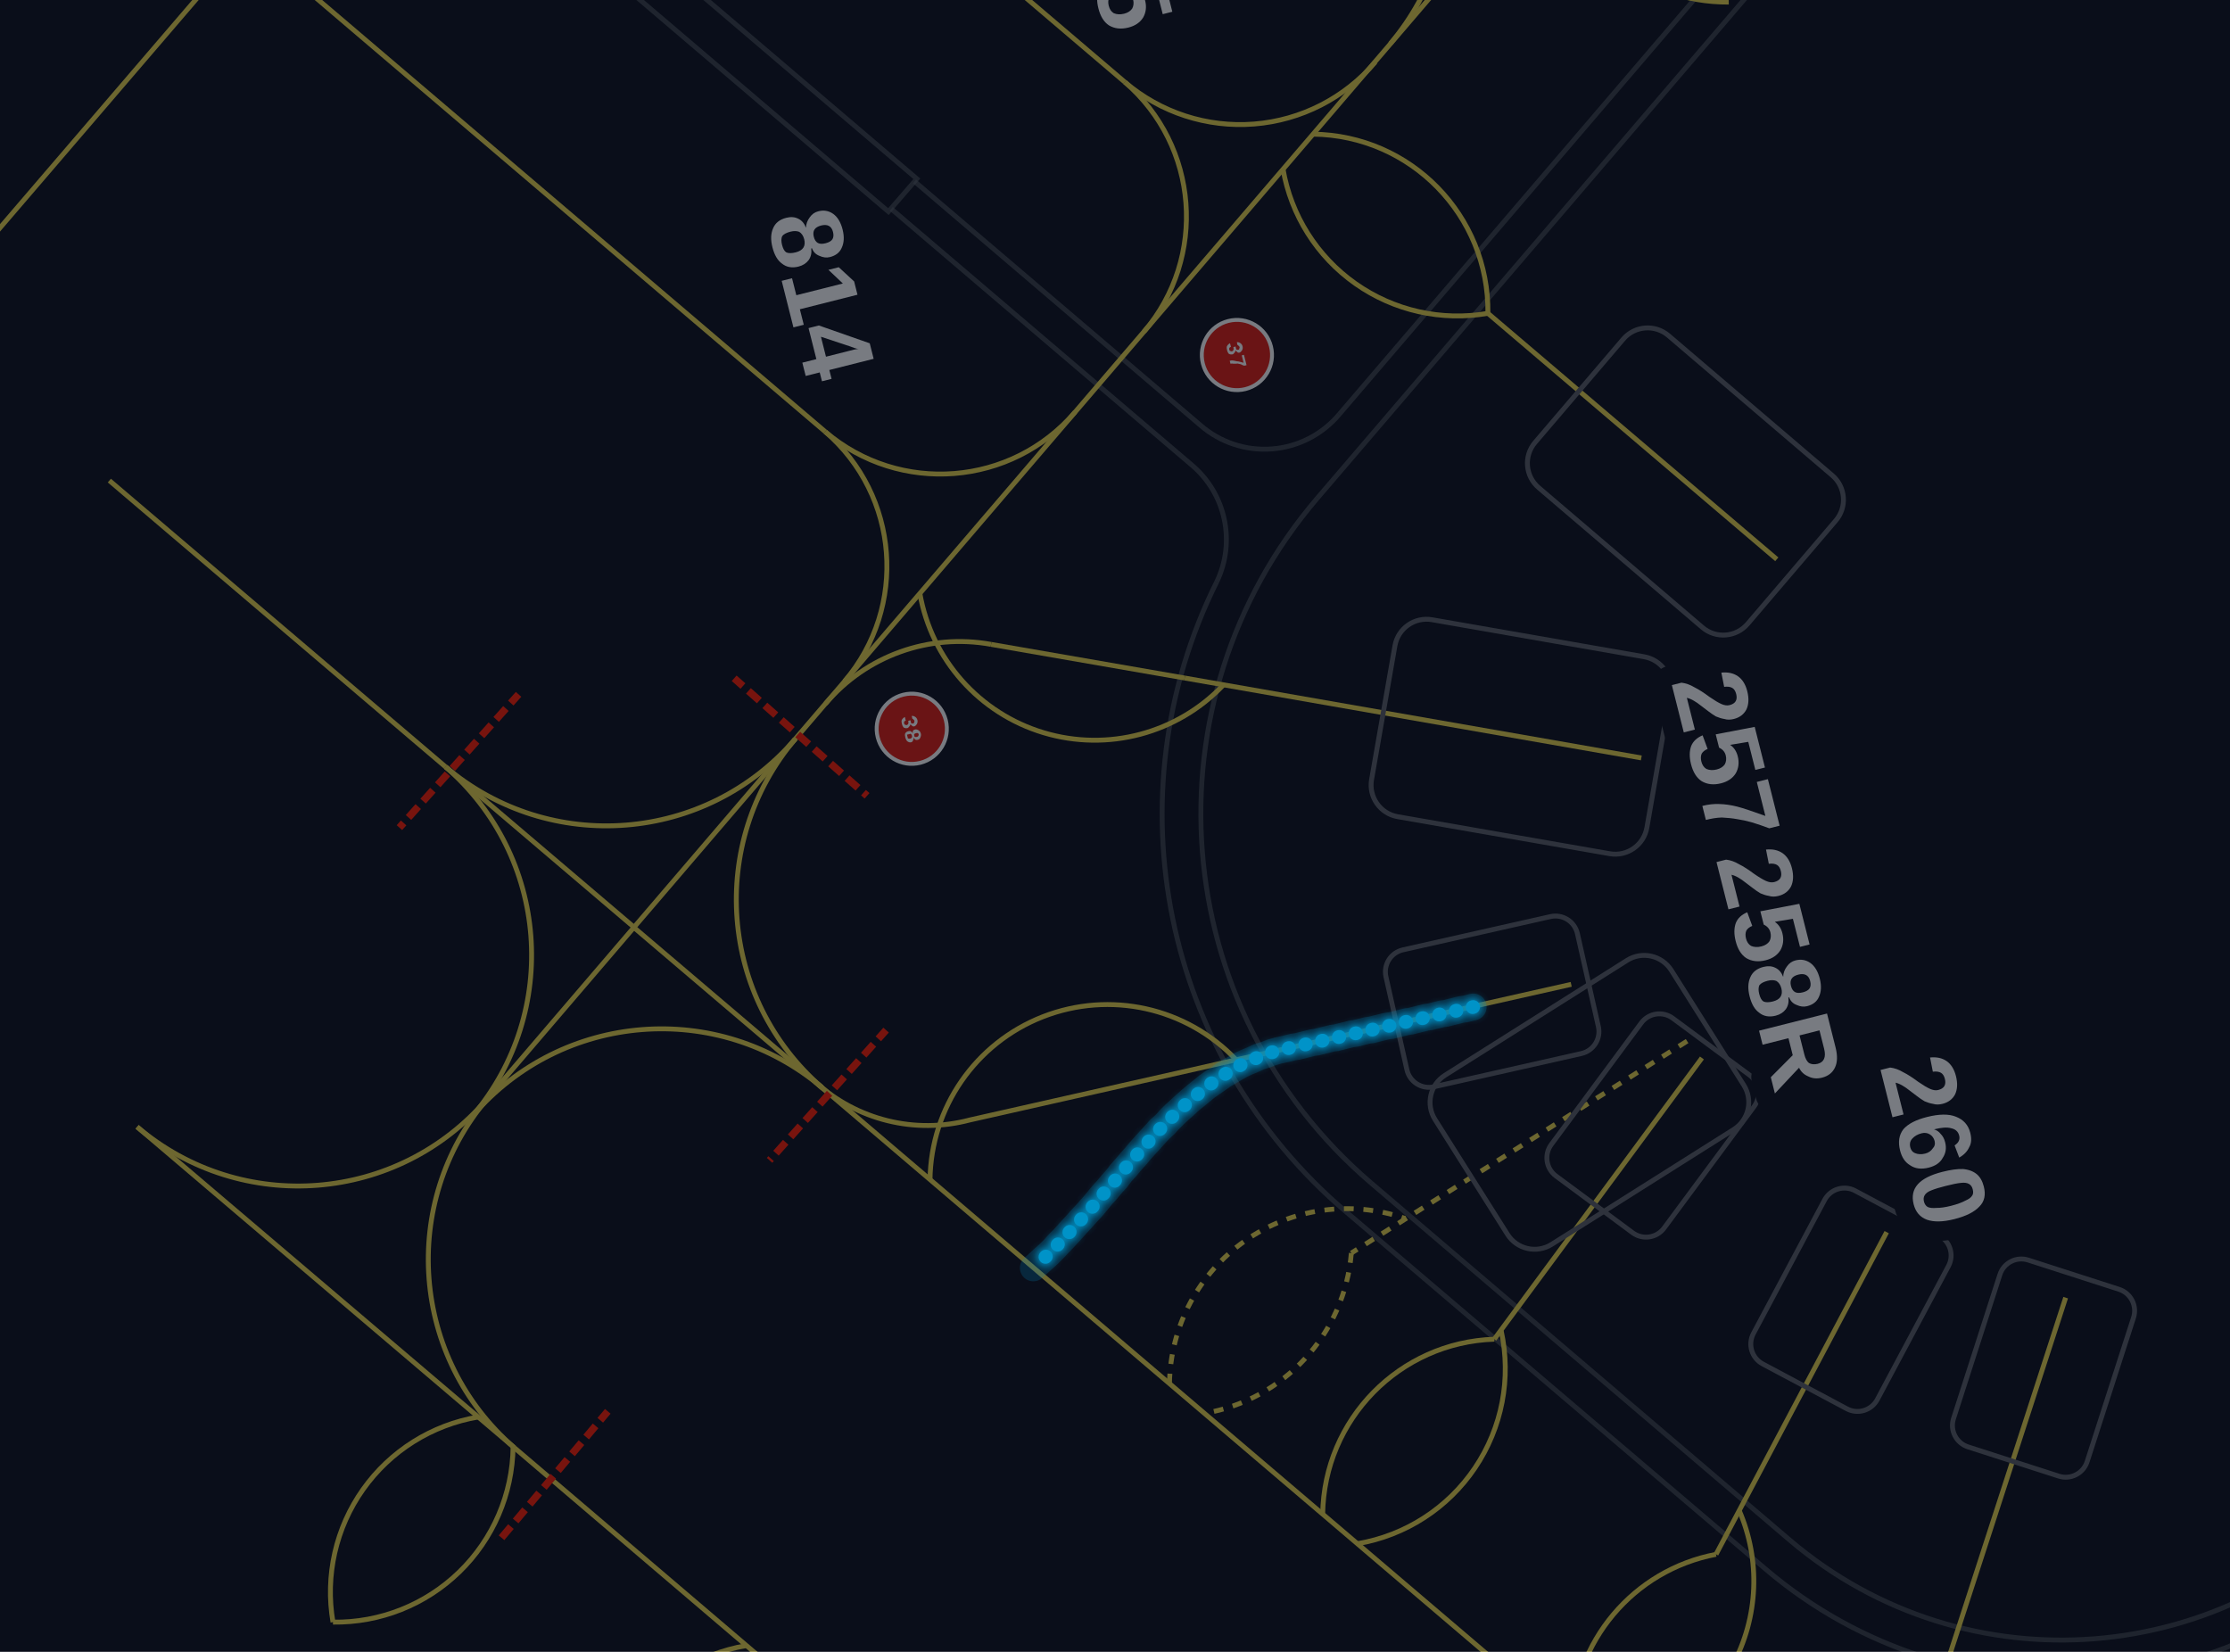
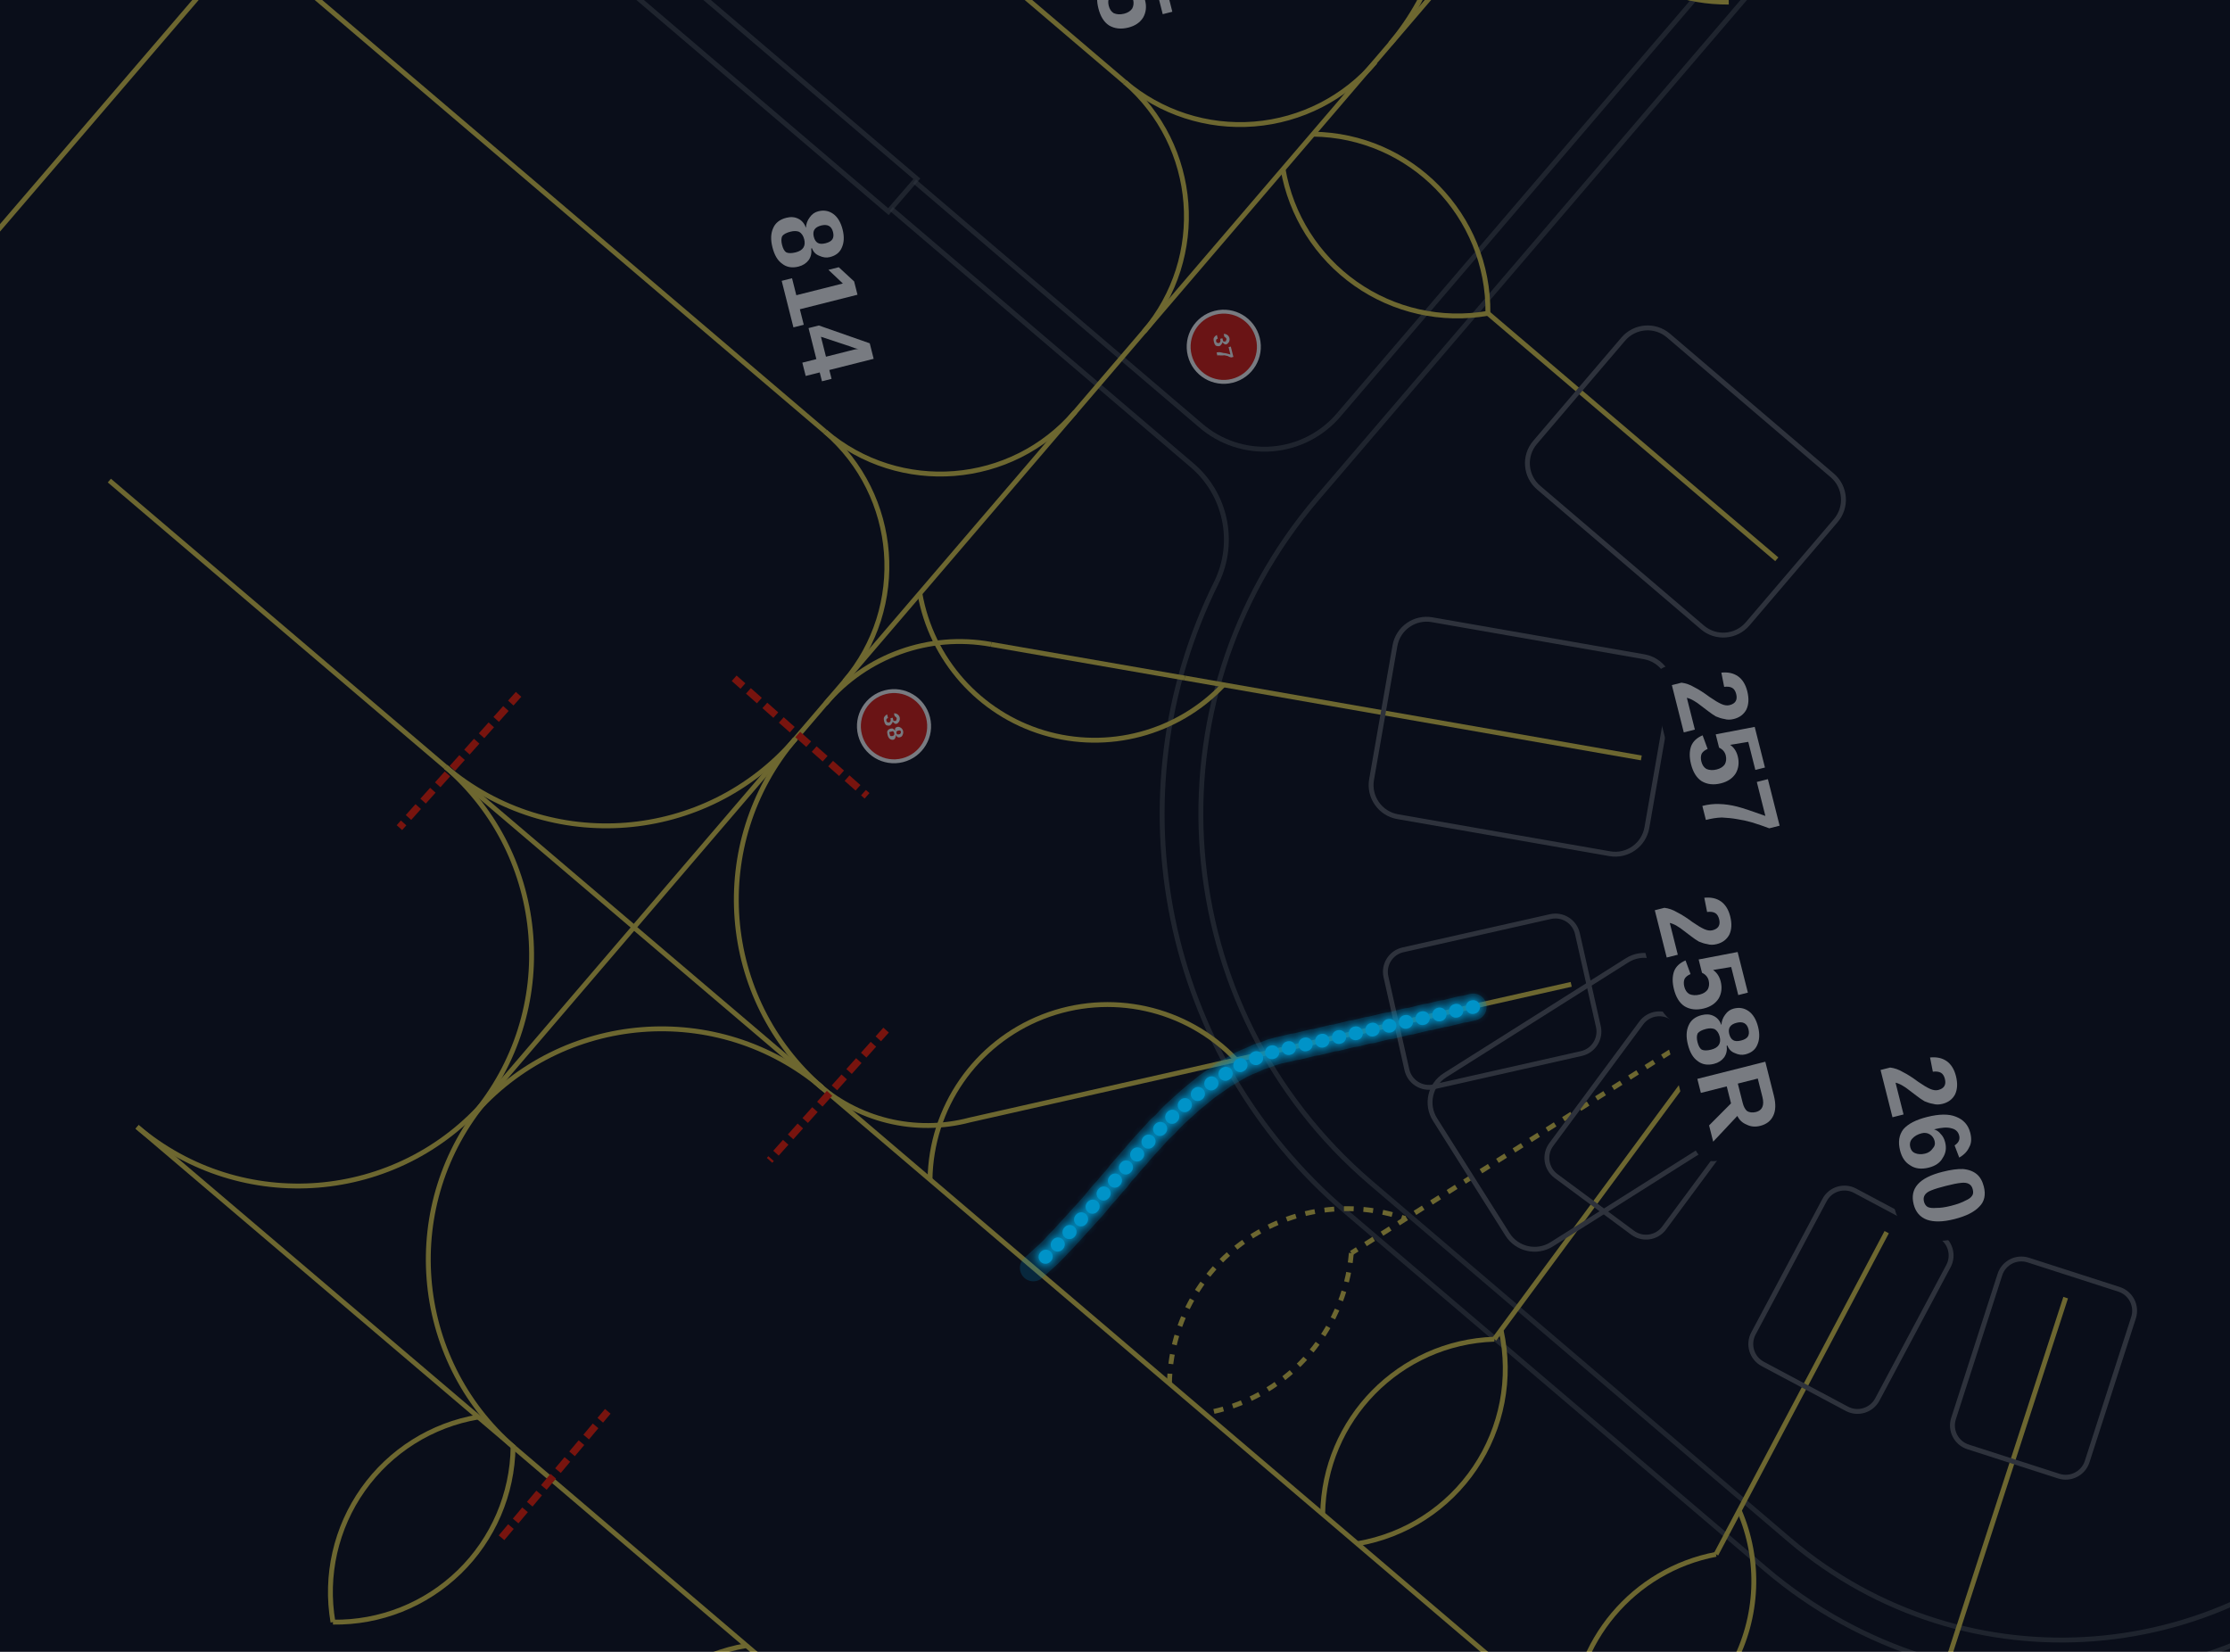
<svg xmlns="http://www.w3.org/2000/svg" viewBox="727.79 746.73 45.73 33.87">
  <defs>
    <filter id="gl" x="-30%" y="-30%" width="160%" height="160%">
      <feGaussianBlur stdDeviation="0.10" result="b" />
      <feMerge>
        <feMergeNode in="b" />
        <feMergeNode in="b" />
        <feMergeNode in="SourceGraphic" />
      </feMerge>
    </filter>
  </defs>
  <rect x="727.79" y="746.73" width="45.73" height="33.87" fill="#0a0e1a" />
  <g opacity="0.45" transform="rotate(75.84 751.046 767.533)">
    <g id="bgG">
      <defs id="defs40143">
        <clipPath id="clipPath24" clipPathUnits="userSpaceOnUse" />
      </defs>
      <path id="rect1" fill="#0a0e1a" d="M0 0h2000v1380H0Z" style="display:inline;fill:#0a0e1a" />
      <g id="layer-runways" style="display:inline">
        <path id="polygon37507" d="m746.82 554.94 215.78 305.2-4.86 3.46-215.79-305.2Z" data-class="pavement-runway" data-length-m="3750" data-runway="15L/33R" data-threshold-dxf="2047.431,3780.238 5797.431,3780.238" data-threshold-wgs84="37.4839426,126.4401441 37.4563775,126.4646632" style="stroke:none;fill:#111927;fill-opacity:.51" />
        <path id="polygon37508" d="m713.23 578.82 215.79 305.19-4.87 3.46-215.79-305.19z" data-class="pavement-runway" data-length-m="3750" data-runway="15R/33L" data-threshold-dxf="2047.431,3366.238 5797.431,3366.238" data-threshold-wgs84="37.4817860,126.4363272 37.4542217,126.4608470" style="stroke:none;fill:#111927;fill-opacity:.51" />
        <path id="polygon37509" d="m530.5 678.18 230.22 325.49-4.87 3.46-230.22-325.49z" data-class="pavement-runway" data-length-m="4000" data-runway="16L/34R" data-threshold-dxf="1797.420,1291.211 5797.432,1291.222" data-threshold-wgs84="37.4728122,126.4155642 37.4434147,126.4417232" style="stroke:none;fill:#111927;fill-opacity:.51" />
      </g>
      <g id="layer-green" style="display:inline" />
      <g id="layer-schm" style="display:inline">
        <path id="polyline34078" d="m764.79 757.13-9.21 6.54" data-class="schm" data-dxf-pts="3805.13,2784.76 3805.13,2671.27" data-handle="7A781" data-layer="SCHM" style="fill:none;stroke:#5a5f68;stroke-width:.1;stroke-opacity:.6" />
        <path id="path34079" d="M741.7 761.3a9.96 9.96 0 0 0 13.88 2.37" data-class="schm" data-dxf-bulges="0.4142 0.0000" data-dxf-pts="3705.06,2571.19 3805.13,2671.27" data-handle="7A782" data-layer="SCHM" style="fill:none;stroke:#5a5f68;stroke-width:.1;stroke-opacity:.6" />
        <path id="path34080" d="M742.86 763.72a10.7 10.7 0 0 0 13.17.59" data-class="schm" data-dxf-bulges="0.3431 0.0000" data-dxf-pts="3731.61,2566.66 3812.98,2671.27" data-handle="7A783" data-layer="SCHM" style="fill:none;stroke:#5a5f68;stroke-width:.1;stroke-opacity:.6" />
        <path id="polyline34082" d="m733.31 749.44 8.39 11.86" data-class="schm" data-dxf-pts="3559.28,2571.18 3705.06,2571.19" data-handle="7A786" data-layer="SCHM" style="fill:none;stroke:#5a5f68;stroke-width:.1;stroke-opacity:.6" />
        <path id="polygon34111" d="m733.85 768.39-.51-.73-7.74 5.5.51.73z" data-class="schm" data-dxf-pts="3708.46,2465.69 3708.46,2370.26 3717.36,2370.26 3717.36,2465.69" data-handle="7A7AD" data-layer="SCHM" style="fill:none;stroke:#5a5f68;stroke-width:.1;stroke-opacity:.6" />
        <path id="path34112" d="M742.86 763.72a2 2 0 0 0-2.45-.09l-6.6 4.69" data-class="schm" data-dxf-bulges="0.3389 0.0000 0.0000" data-dxf-pts="3731.61,2566.66 3716.61,2547.06 3716.61,2465.69" data-handle="7A7AE" data-layer="SCHM" style="fill:none;stroke:#5a5f68;stroke-width:.1;stroke-opacity:.6" />
        <path id="path34113" d="M740.14 760.44a2 2 0 0 1-.48 2.82l-6.28 4.46" data-class="schm" data-dxf-bulges="-0.4142 0.0000 0.0000" data-dxf-pts="3688.91,2563.34 3709.21,2543.04 3709.21,2465.69" data-handle="7A7AF" data-layer="SCHM" style="fill:none;stroke:#5a5f68;stroke-width:.1;stroke-opacity:.6" />
        <path id="polyline34113" d="m731.81 748.67 8.33 11.77" data-class="schm" data-dxf-pts="3544.25,2563.33 3688.91,2563.34" data-handle="7A7B0" data-layer="SCHM" style="fill:none;stroke:#5a5f68;stroke-width:.1;stroke-opacity:.6" />
        <path id="path34115" d="M764.79 757.13a8.6 8.6 0 0 0 2.03-11.97" data-class="schm" data-dxf-bulges="0.4142 0.0000" data-dxf-pts="3805.13,2784.76 3719.06,2870.84" data-handle="7A7B2" data-layer="SCHM" style="fill:none;stroke:#5a5f68;stroke-width:.1;stroke-opacity:.6" />
        <path id="path34166" d="m760.57 724.01-4.06 4.83a2 2 0 0 0-.07 2.48l.23.25 2.34 2.24a32 32 0 0 1 4.08 4.72l4.36 6.17a9.37 9.37 0 0 1-2.21 13.06l-9.21 6.55" data-class="schm" data-dxf-bulges="0.0000 0.3465 0.0421 0.0000 -0.0483 0.0000 -0.4142 0.0000 0.0000" data-dxf-pts="3509.86,2942.29 3525.70,2880.90 3545.59,2866.03 3548.94,2866.40 3580.93,2872.65 3643.21,2878.69 3719.06,2878.69 3812.98,2784.76 3812.98,2671.25" data-handle="7A7EE" data-layer="SCHM" style="fill:none;stroke:#5a5f68;stroke-width:.1;stroke-opacity:.6" />
        <path id="polyline36915" d="m694.14 843.84 101.8-72.41" data-class="schm" data-dxf-pts="4103.43,1702.24 4103.21,2957.29" data-handle="7BBD7" data-layer="SCHM" style="fill:none;stroke:#5a5f68;stroke-width:.1;stroke-opacity:.6" />
        <path id="polyline36916" d="m795.44 770.62-101.87 72.4" data-class="schm" data-dxf-pts="4093.66,2957.94 4093.43,1702.24" data-handle="7BBD8" data-layer="SCHM" style="fill:none;stroke:#5a5f68;stroke-width:.1;stroke-opacity:.6" />
      </g>
      <g id="layer-centerlines" style="display:inline">
        <path id="line37516" d="M732.61 573.11 940.8 867.57Z" style="baseline-shift:baseline;display:inline;overflow:visible;opacity:1;fill:none;stroke:#e6d24c;stroke-width:.1;stroke-dasharray:none;stroke-opacity:1;stop-color:#000;stop-opacity:1" />
        <path id="line37520" d="m650.53 547.41 247.85 350.5Z" style="baseline-shift:baseline;display:inline;overflow:visible;opacity:1;fill:none;stroke:#e6d24c;stroke-width:.1;stroke-dasharray:none;stroke-opacity:1;stop-color:#000;stop-opacity:1" />
        <g id="g598" style="display:inline">
          <path id="path38283" d="M756.88 764.41a3.64 3.64 0 0 1 2.45 3.73" data-class="centerline-twy" data-dxf-bulges="-0.3420 0.0000" data-dxf-pts="3818.76,2677.64 3863.43,2676.10" data-handle="710BB" data-layer="항공기동선" style="fill:none;stroke:#e6d24c;stroke-width:.1;stroke-dasharray:.2,.2;stroke-dashoffset:0" />
          <path id="path38284" d="M758.56 768.68a3.64 3.64 0 0 1-2.1-5.51" data-class="centerline-twy" data-dxf-bulges="-0.5110 0.0000" data-dxf-pts="3863.43,2666.64 3806.13,2681.35" data-handle="710BC" data-layer="항공기동선" style="fill:none;stroke:#e6d24c;stroke-width:.1;stroke-dasharray:.2,.2;stroke-dashoffset:0" />
        </g>
        <g id="g596" style="display:inline">
          <path id="path38285" d="M763.94 757.99a3.64 3.64 0 0 1 4.22 3.87" data-class="centerline-twy" data-dxf-bulges="-0.4871 0.0000" data-dxf-pts="3807.25,2772.80 3863.43,2784.95" data-handle="710BD" data-layer="항공기동선" style="fill:none;stroke:#e6d24c;stroke-width:.1" />
          <path id="path38286" d="M767.39 762.4a3.64 3.64 0 0 1-2.69-3.73" data-class="centerline-twy" data-dxf-bulges="-0.3562 -0.3562" data-dxf-pts="3863.43,2775.50 3817.29,2775.07" data-handle="710BE" data-layer="항공기동선" style="fill:none;stroke:#e6d24c;stroke-width:.1" />
        </g>
        <g id="g318" style="display:inline">
          <path id="path315" d="m744.61 764.84-1.64 3.68" style="fill:none;stroke:#e6d24c;stroke-width:.1;stroke-dasharray:none;stroke-opacity:1" />
          <path id="path38282" d="M744.94 764.1a3.64 3.64 0 0 1-3.34 5.58" data-class="centerline-twy" data-dxf-bulges="-0.6177 0.0000" data-dxf-pts="3746.81,2581.52 3773.02,2521.73" data-handle="710BA" data-layer="항공기동선" style="fill:none;stroke:#e6d24c;stroke-width:.1" />
          <path id="path38287" d="M742.97 768.52a3.6 3.6 0 0 0 .35 3.59" data-class="centerline-twy" data-dxf-bulges="0.2655 0.0000" data-dxf-pts="3771.46,2539.70 3802.90,2521.73" data-handle="710BF" data-layer="항공기동선" style="fill:none;stroke:#e6d24c;stroke-width:.1" />
        </g>
        <g id="g599" style="display:inline">
          <path id="path314" d="m752.46 765.73-.14 5.6a3.4 3.4 0 0 1-1.53 2.88" style="fill:none;stroke:#e6d24c;stroke-width:.1;stroke-dasharray:none;stroke-opacity:1" />
          <path id="path38288" d="M753.31 772.42a3.64 3.64 0 0 1-.85-6.69" data-class="centerline-twy" data-dxf-bulges="-0.6729 -0.4142" data-dxf-pts="3863.43,2601.86 3803.79,2633.74" data-handle="710C1" data-layer="항공기동선" style="fill:none;stroke:#e6d24c;stroke-width:.1" />
        </g>
        <g id="g597" style="display:inline">
          <path id="path38289" d="M759.18 761.82a3.64 3.64 0 0 1 3.51 3.92" data-class="centerline-twy" data-dxf-bulges="-0.4285 0.0000" data-dxf-pts="3810.92,2711.48 3863.43,2717.61" data-handle="710C2" data-layer="항공기동선" style="fill:none;stroke:#e6d24c;stroke-width:.1" />
          <path id="path38290" d="M761.93 766.29a3.64 3.64 0 0 1-2.62-4.29" data-class="centerline-twy" data-dxf-bulges="-0.4005 -0.4005" data-dxf-pts="3863.43,2708.16 3813.16,2711.59" data-handle="710C3" data-layer="항공기동선" style="fill:none;stroke:#e6d24c;stroke-width:.1" />
        </g>
        <g id="g486" style="display:inline">
          <path id="path38326" d="M743.87 772.89a5.1 5.1 0 0 0 7.07 1.21" data-class="centerline-twy" data-dxf-arc="3812.43,2572.73,51.00,270.00,0.00" data-handle="710F1" data-layer="항공기동선" style="fill:none;stroke:#e6d24c;stroke-width:.1" />
          <path id="path38327" d="M742.67 779.98a5.1 5.1 0 0 0 1.2-7.09" data-class="centerline-twy" data-dxf-arc="3812.43,2470.73,51.00,0.00,90.00" data-handle="710F2" data-layer="항공기동선" style="fill:none;stroke:#e6d24c;stroke-width:.1" />
        </g>
        <g id="g485" style="display:inline">
          <path id="path38328" d="M750.94 774.1a5.1 5.1 0 0 0-1.2 7.09" data-class="centerline-twy" data-dxf-arc="3914.43,2572.73,51.00,180.00,270.00" data-handle="710F3" data-layer="항공기동선" style="fill:none;stroke:#e6d24c;stroke-width:.1" />
          <path id="path38329" d="M749.74 781.19a5.1 5.1 0 0 0-7.07-1.21" data-class="centerline-twy" data-dxf-arc="3914.43,2470.73,51.00,90.00,180.00" data-handle="710F4" data-layer="항공기동선" style="fill:none;stroke:#e6d24c;stroke-width:.1" />
        </g>
        <g id="g1093">
          <path id="path1088" d="m742.67 779.98-7.38 5.25" style="display:inline;fill:none;stroke:#e6d24c;stroke-width:.1;stroke-dasharray:none" />
          <path id="path1089" d="m746.8 777.04-4.13 2.94" style="display:inline;fill:none;stroke:#e6d24c;stroke-width:.1;stroke-dasharray:none" />
          <path id="path1090" d="m750.94 774.1-4.13 2.94" style="display:inline;fill:none;stroke:#e6d24c;stroke-width:.1;stroke-dasharray:none" />
          <path id="path1091" d="m775.81 756.42-24.87 17.68" style="display:inline;fill:none;stroke:#e6d24c;stroke-width:.1;stroke-dasharray:none" />
        </g>
        <g id="g600" style="display:inline">
          <path id="path38413" d="M738.88 756.98a3.63 3.63 0 0 0-4.44 2.58" data-class="centerline-twy" data-dxf-bulges="0.4141 0.4141" data-dxf-pts="3653.31,2573.12 3648.57,2521.73" data-handle="71158" data-layer="항공기동선" style="fill:none;stroke:#e6d24c;stroke-width:.1" />
          <path id="path38414" d="M734.98 760.33a3.63 3.63 0 0 0 3.9-3.35" data-class="centerline-twy" data-dxf-bulges="0.4141 0.0000" data-dxf-pts="3658.04,2521.73 3653.31,2573.12" data-handle="71159" data-layer="항공기동선" style="fill:none;stroke:#e6d24c;stroke-width:.1" />
        </g>
        <g id="g601" style="display:inline">
          <path id="path38415" d="M730.09 753.4a3.64 3.64 0 0 0 3.81-2.77" data-class="centerline-twy" data-dxf-arc="3544.93,2545.14,36.50,320.11,40.97" data-handle="7115A" data-layer="항공기동선" style="fill:none;stroke:#e6d24c;stroke-width:.1" />
        </g>
        <path id="line38428" d="m712.23 761.36 21.85 30.96" style="baseline-shift:baseline;display:inline;overflow:visible;opacity:1;fill:none;stroke:#e6d24c;stroke-width:.1;stroke-dasharray:none;stroke-opacity:1;stop-color:#000;stop-opacity:1" />
        <path id="path38429" d="m749.74 781.19-21.31-30.13a5.07 5.07 0 0 0-7.07-1.21l-11.52 8.19" data-class="centerline-twy" data-dxf-bulges="0.0000 0.4142 0.0000 0.0000" data-dxf-pts="3914.43,2521.73 3544.13,2521.73 3493.13,2470.73 3493.13,2328.73" data-handle="71169" data-layer="항공기동선" style="fill:none;stroke:#e6d24c;stroke-width:.1" />
        <g id="g472" style="display:inline">
          <path id="path38431" d="M733.03 757.57a5.1 5.1 0 0 0-7.07-1.21" data-class="centerline-twy" data-dxf-arc="3624.13,2470.73,51.00,90.00,180.00" data-handle="7116C" data-layer="항공기동선" style="fill:none;stroke:#e6d24c;stroke-width:.1" />
        </g>
        <g id="g471" style="display:inline">
          <path id="path38436" d="M732.46 763.04a3.64 3.64 0 0 0 .86-5.08" data-class="centerline-twy" data-dxf-arc="3629.03,2485.23,36.50,0.00,90.00" data-handle="71171" data-layer="항공기동선" style="fill:none;stroke:#e6d24c;stroke-width:.1" />
          <path id="path38437" d="M737.52 763.91a3.64 3.64 0 0 0-5.06-.87" data-class="centerline-twy" data-dxf-arc="3702.03,2485.23,36.50,90.00,180.00" data-handle="71172" data-layer="항공기동선" style="fill:none;stroke:#e6d24c;stroke-width:.1" />
        </g>
        <g id="g470" style="display:inline">
          <path id="path38438" d="M737.91 770.75a3.64 3.64 0 0 0 .86-5.07" data-class="centerline-twy" data-dxf-arc="3723.78,2485.23,36.50,0.00,90.00" data-handle="71173" data-layer="항공기동선" style="fill:none;stroke:#e6d24c;stroke-width:.1" />
          <path id="path38439" d="M742.97 771.62a3.64 3.64 0 0 0-5.06-.87" data-class="centerline-twy" data-dxf-arc="3796.78,2485.23,36.50,90.00,180.00" data-handle="71174" data-layer="항공기동선" style="fill:none;stroke:#e6d24c;stroke-width:.1" />
        </g>
        <g id="g1077" style="display:inline">
          <path id="path1075" d="m756.55 782.03 24.87-17.67" style="display:inline;fill:none;stroke:#e6d24c;stroke-width:.1;stroke-dasharray:none" />
          <path id="path1074" d="m748.28 787.92 8.27-5.89" style="display:inline;fill:none;stroke:#e6d24c;stroke-width:.1;stroke-dasharray:none" />
        </g>
        <path id="line38444" d="m732.46 763.04-12.7 9.03" style="baseline-shift:baseline;display:inline;overflow:visible;opacity:1;fill:none;stroke:#e6d24c;stroke-width:.1;stroke-dasharray:none;stroke-opacity:1;stop-color:#000;stop-opacity:1" />
        <path id="line38445" d="m737.91 770.75-12.7 9.03" style="baseline-shift:baseline;display:inline;overflow:visible;opacity:1;fill:none;stroke:#e6d24c;stroke-width:.1;stroke-dasharray:none;stroke-opacity:1;stop-color:#000;stop-opacity:1" />
        <g id="g281" style="display:inline">
          <path id="line38480" d="m768.81 787.73-3.83-5.41" data-class="centerline-twy" data-dxf-p="4078.703,2640.230 4012.295,2640.225" data-handle="711A8" data-layer="항공기동선" data-wgs="37.4630744,126.4429189 37.4635625,126.4424846" style="fill:none;stroke:#e6d24c;stroke-width:.1" />
        </g>
        <g id="g487" style="display:inline">
          <path id="path38512" d="M748.28 787.92a5.1 5.1 0 0 0 1.2-7.1" data-class="centerline-twy" data-dxf-arc="3909.93,2470.73,51.00,0.00,90.00" data-handle="711D3" data-layer="항공기동선" style="fill:none;stroke:#e6d24c;stroke-width:.1" />
          <path id="path38514" d="M749.48 780.82a5.1 5.1 0 0 0 7.07 1.21" data-class="centerline-twy" data-dxf-arc="3909.93,2572.73,51.00,270.00,0.00" data-handle="711D5" data-layer="항공기동선" style="fill:none;stroke:#e6d24c;stroke-width:.1" />
        </g>
        <g id="g298" style="display:inline">
          <g id="g285" style="display:inline">
            <path id="path38519" d="M764.99 782.32a3.64 3.64 0 0 0-2.58-4.45" data-class="centerline-twy" data-dxf-arc="3984.27,2616.89,36.50,39.75,129.75" data-handle="711DC" data-layer="항공기동선" style="fill:none;stroke:#e6d24c;stroke-width:.1;display:inline" />
            <path id="path38530" d="M761.65 778.41a3.64 3.64 0 0 0 3.34 3.91" data-class="centerline-twy" data-dxf-arc="3984.27,2663.57,36.50,230.25,320.25" data-handle="7110000000" data-layer="항공기동선" style="fill:none;stroke:#e6d24c;stroke-width:.1" />
          </g>
          <g id="g286" style="display:inline">
            <path id="path38520" d="M755.76 782.59a3.64 3.64 0 0 0 3.35 3.92" data-class="centerline-twy" data-dxf-arc="3984.27,2591.07,36.50,230.25,320.25" data-handle="711DD" data-layer="항공기동선" style="fill:none;stroke:#e6d24c;stroke-width:.1" />
            <path id="path38541" d="M759.11 786.51a3.64 3.64 0 0 0-2.58-4.46" data-class="centerline-twy" data-dxf-arc="3984.27,2544.39,36.50,39.75,129.75" data-handle="711F3" data-layer="항공기동선" style="fill:none;stroke:#e6d24c;stroke-width:.1" />
          </g>
        </g>
        <g id="g1069" />
        <g id="g513">
          <path id="line38588" d="m525.32 714.28 211.11 298.47Z" style="baseline-shift:baseline;display:inline;overflow:visible;opacity:1;fill:none;stroke:#e6d24c;stroke-width:.1;stroke-dasharray:none;stroke-opacity:1;stop-color:#000;stop-opacity:1" />
        </g>
        <path id="line38837" d="m549.25 657.8 229.81 324.93Z" style="baseline-shift:baseline;display:inline;overflow:visible;fill:none;stroke:#e6d24c;stroke-width:.1;stroke-dasharray:none;stroke-opacity:1;stop-color:#000" />
        <path id="line38839" d="m698.93 596.87 224.76 317.89Z" style="baseline-shift:baseline;display:inline;overflow:visible;opacity:1;fill:none;stroke:#e6d24c;stroke-width:.1;stroke-dasharray:none;stroke-opacity:1;stop-color:#000;stop-opacity:1" />
        <path id="line38986" d="m716.91 479.56 280.6 396.86Z" style="baseline-shift:baseline;display:inline;overflow:visible;opacity:1;fill:none;stroke:#e6d24c;stroke-width:.1;stroke-dasharray:none;stroke-opacity:1;stop-color:#000;stop-opacity:1" />
        <g id="g321" style="display:inline" />
        <g id="g316" style="display:inline" />
        <path id="path39223" d="m779.93 753.49-12.68-17.93a37 37 0 0 0-4.71-5.46l-22.17-21.17a55 55 0 0 1-7.64-9.06l-7.38-10.98a299 299 0 0 1-2.74-4.14l-2.42-3.73a100 100 0 0 1-3.54-5.9l-1.94-3.49" data-class="centerline-twy" data-dxf-bulges="0.0000 0.0483 0.0000 -0.0542 0.0000 -0.0042 0.0000 -0.0173 0.0000 0.0000" data-dxf-pts="3863.43,2930.09 3643.08,2930.09 3571.09,2923.12 3269.15,2864.05 3150.63,2853.98 3017.95,2857.10 2968.16,2858.69 2923.59,2860.48 2854.77,2865.63 2814.93,2869.99" data-handle="71566" data-layer="항공기동선" style="fill:none;stroke:#e6d24c;stroke-width:.1" />
        <g id="g519">
          <path id="polyline39225" d="M775.93 997.26 547.36 674.08" style="baseline-shift:baseline;display:inline;overflow:visible;opacity:1;fill:none;stroke:#e6d24c;stroke-width:.1;stroke-dasharray:none;stroke-opacity:1;stop-color:#000;stop-opacity:1" />
        </g>
        <g id="g569" style="display:inline" />
        <g id="g319" style="display:inline">
          <path id="path38272" d="m761.35 750.43 6.78 4.26" style="fill:none;stroke:#e6d24c;stroke-width:.1;stroke-dasharray:none;stroke-opacity:1" />
          <path id="path38272-8" d="m759.15 753.66 5.55 5.01" style="display:inline;fill:none;stroke:#e6d24c;stroke-width:.1;stroke-dasharray:none;stroke-opacity:1" />
          <path id="path38272-8-8" d="m754.76 756.46 4.55 5.54" style="display:inline;fill:none;stroke:#e6d24c;stroke-width:.1;stroke-dasharray:none;stroke-opacity:1" />
          <path id="path38272-8-8-6" d="m754.35 756.67 2.53 7.74" style="display:inline;fill:none;stroke:#e6d24c;stroke-width:.1;stroke-dasharray:.2,.2;stroke-dashoffset:0;stroke-opacity:1" />
          <path id="path38273" d="m752.64 758.69-.18 7.04" style="fill:none;stroke:#e6d24c;stroke-width:.1;stroke-dasharray:none;stroke-opacity:1" />
          <path id="path38281" d="m748.49 756.16-3.88 8.68" style="display:inline;fill:none;stroke:#e6d24c;stroke-width:.1;stroke-dasharray:none;stroke-opacity:1" />
          <path id="line38381" d="m738.88 756.98 6.34-4.51" data-class="centerline-twy" data-dxf-p="3653.306,2573.121 3653.306,2651.266" data-handle="71137" data-layer="항공기동선" data-wgs="37.4658515,126.4395186 37.4662586,126.4402389" style="fill:none;stroke:#e6d24c;stroke-width:.1" />
        </g>
      </g>
      <g id="g1004">
        <path id="path1254" d="m666.3 786.65 3.04 4.5" style="display:inline;opacity:1;fill:none;fill-opacity:1;stroke:#ff1a00;stroke-width:.222;stroke-miterlimit:4;stroke-dasharray:.444,.222;stroke-dashoffset:.089;stroke-opacity:1" transform="translate(291.781 247.106)scale(.67509)" />
        <path id="path1255" d="m688.08 789.35 3 4.16" style="display:inline;opacity:1;fill:none;fill-opacity:1;stroke:#ff1a00;stroke-width:.222;stroke-miterlimit:4;stroke-dasharray:.444,.222;stroke-dashoffset:.089;stroke-opacity:1" transform="translate(291.781 247.106)scale(.67509)" />
        <path id="path1256" d="m678.92 778.32 2.97 4.4" style="display:inline;opacity:1;fill:none;fill-opacity:1;stroke:#ff1a00;stroke-width:.222;stroke-miterlimit:4;stroke-dasharray:.444,.222;stroke-dashoffset:.089;stroke-opacity:1" transform="translate(291.781 247.106)scale(.67509)" />
        <path id="path74" d="m1177.47 694.05 14.97-10.23" style="opacity:1;fill:none;stroke:#ff1a00;stroke-width:.748;stroke-dasharray:1.495,.748;stroke-dashoffset:.299" transform="translate(506.096 634.537)scale(.20065)" />
      </g>
      <g id="g436" style="display:inline;stroke:#5b5e67" transform="translate(.326 -.24)" />
      <g id="g437" style="display:inline;stroke:#5b5e67">
        <rect id="rect340-5-9-6-8-9-3-8-2-7-8-5-8-8-6-8" width="4.1" height="5.731" x="1042.875" y="-172.747" ry=".658" style="display:inline;fill:none;stroke:#5b5e67;stroke-width:.1;stroke-linecap:round;stroke-linejoin:round;stroke-miterlimit:5;stroke-dasharray:none;stroke-dashoffset:0;paint-order:stroke fill markers" transform="rotate(54.643)" />
        <rect id="rect340-5-9-6-8-9-3-8-2-7-8-5-8-8-6-8-7" width="4.1" height="5.731" x="989.708" y="384.9" ry=".658" style="display:inline;fill:none;stroke:#5b5e67;stroke-width:.1;stroke-linecap:round;stroke-linejoin:round;stroke-miterlimit:5;stroke-dasharray:none;stroke-dashoffset:0;paint-order:stroke fill markers" transform="rotate(24.063)" />
        <rect id="rect340-5-9-6-8-9-3-8-2-7-8-5-8-8-6-8-7-9" width="4.1" height="5.731" x="479.951" y="953.051" ry=".658" style="display:inline;fill:none;stroke:#5b5e67;stroke-width:.1;stroke-linecap:round;stroke-linejoin:round;stroke-miterlimit:5;stroke-dasharray:none;stroke-dashoffset:0;paint-order:stroke fill markers" transform="rotate(-18.096)" />
        <g id="g925" style="display:inline;stroke:#5b5e67">
          <rect id="rect340-5-9-6-8-9-3-8-2-7-8-5-8-8-6-8-7-8-2-3" width="4.1" height="5.731" x="168.709" y="1081.665" ry=".658" style="display:inline;fill:none;stroke:#5b5e67;stroke-width:.1;stroke-linecap:round;stroke-linejoin:round;stroke-miterlimit:5;stroke-dasharray:none;stroke-dashoffset:0;paint-order:stroke fill markers" transform="rotate(-35.38)" />
        </g>
        <rect id="rect340-7-9-0-7-2-8-2" width="2.879" height="4.025" x="46.523" y="-1072.23" ry=".462" style="display:inline;fill:none;stroke:#5b5e67;stroke-width:.1;stroke-linecap:round;stroke-linejoin:round;stroke-miterlimit:5;stroke-dasharray:none;stroke-dashoffset:0;paint-order:stroke fill markers" transform="rotate(132.222)" />
        <rect id="rect340-7-9-0-7-2-8-6" width="2.879" height="4.025" x="-773.079" y="-743.02" ry=".462" style="display:inline;fill:none;stroke:#5b5e67;stroke-width:.1;stroke-linecap:round;stroke-linejoin:round;stroke-miterlimit:5;stroke-dasharray:none;stroke-dashoffset:0;paint-order:stroke fill markers" transform="rotate(-178.546)" />
        <rect id="rect340-7-9-0-7-2-8-6-6" width="2.879" height="4.025" x="-105.887" y="-1067.205" ry=".462" style="display:inline;fill:none;stroke:#5b5e67;stroke-width:.1;stroke-linecap:round;stroke-linejoin:round;stroke-miterlimit:5;stroke-dasharray:none;stroke-dashoffset:0;paint-order:stroke fill markers" transform="rotate(140.673)" />
        <rect id="rect340-7-9-0-7-2-8-6-6-4" width="2.879" height="4.025" x="231.132" y="-1046.937" ry=".462" style="display:inline;fill:none;stroke:#5b5e67;stroke-width:.1;stroke-linecap:round;stroke-linejoin:round;stroke-miterlimit:5;stroke-dasharray:none;stroke-dashoffset:0;paint-order:stroke fill markers" transform="rotate(122.02)" />
      </g>
      <g id="g1037" style="display:inline" />
      <g id="g1052" />
      <g id="layer-stand-labels" style="font-family:Arial,Helvetica,sans-serif;font-weight:700;text-anchor:middle">
        <text x="748.87" y="755.19" style="fill:none;stroke:#0a0e1a;stroke-width:.8;stroke-linejoin:round;font-size:2.1px" id="lbl-257-h">257</text>
        <text x="748.87" y="755.19" style="fill:#ffffff;stroke:none;font-size:2.1px" id="lbl-257">257</text>
-         <text x="753.37" y="755.19" style="fill:none;stroke:#0a0e1a;stroke-width:.8;stroke-linejoin:round;font-size:2.1px" id="lbl-258R-h">258R</text>
-         <text x="753.37" y="755.19" style="fill:#ffffff;stroke:none;font-size:2.1px" id="lbl-258R">258R</text>
+         <text x="754.02" y="756.66" style="fill:none;stroke:#0a0e1a;stroke-width:.8;stroke-linejoin:round;font-size:2.1px" id="lbl-258R-h">258R</text>
+         <text x="754.02" y="756.66" style="fill:#ffffff;stroke:none;font-size:2.1px" id="lbl-258R">258R</text>
        <text x="757.57" y="752.97" style="fill:none;stroke:#0a0e1a;stroke-width:.8;stroke-linejoin:round;font-size:2.1px" id="lbl-260-h">260</text>
        <text x="757.57" y="752.97" style="fill:#ffffff;stroke:none;font-size:2.1px" id="lbl-260">260</text>
        <text x="735.15" y="770.86" style="fill:none;stroke:#0a0e1a;stroke-width:.8;stroke-linejoin:round;font-size:2.1px" id="lbl-814-h">814</text>
        <text x="735.15" y="770.86" style="fill:#ffffff;stroke:none;font-size:2.1px" id="lbl-814">814</text>
        <text x="729.70" y="763.18" style="fill:none;stroke:#0a0e1a;stroke-width:.8;stroke-linejoin:round;font-size:2.1px" id="lbl-815-h">815</text>
        <text x="729.70" y="763.18" style="fill:#ffffff;stroke:none;font-size:2.1px" id="lbl-815">815</text>
      </g>
      <g id="layer-points">
-         <g id="pt-37" transform="translate(738.45,762.18)">
+         <g id="pt-37" transform="translate(738.22,762.40)">
          <circle r="0.72" fill="#e01b0f" stroke="#ffffff" stroke-width=".08" />
          <text y="0.17" text-anchor="middle" font-family="Arial,Helvetica,sans-serif" font-weight="700" font-size="0.46px" letter-spacing=".03" fill="#ffffff">37</text>
        </g>
-         <g id="pt-38" transform="translate(744.25,770.52)">
+         <g id="pt-38" transform="translate(744.11,770.86)">
          <circle r="0.72" fill="#e01b0f" stroke="#ffffff" stroke-width=".08" />
          <text y="0.17" text-anchor="middle" font-family="Arial,Helvetica,sans-serif" font-weight="700" font-size="0.46px" letter-spacing=".03" fill="#ffffff">38</text>
        </g>
      </g>
    </g>
  </g>
  <path d="M758.00 767.38L757.92 767.40L757.84 767.42L757.76 767.43L757.68 767.45L757.60 767.47L757.52 767.49L757.44 767.51L757.36 767.52L757.28 767.54L757.20 767.56L757.12 767.58L757.04 767.59L756.96 767.61L756.88 767.63L756.80 767.65L756.72 767.67L756.64 767.68L756.56 767.70L756.48 767.72L756.40 767.74L756.32 767.76L756.24 767.77L756.15 767.79L756.07 767.81L755.99 767.83L755.91 767.85L755.83 767.86L755.75 767.88L755.67 767.90L755.59 767.92L755.51 767.93L755.43 767.95L755.35 767.97L755.27 767.99L755.19 768.01L755.11 768.02L755.03 768.04L754.95 768.06L754.87 768.08L754.79 768.10L754.71 768.11L754.63 768.13L754.55 768.15L754.47 768.17L754.39 768.19L754.31 768.20L754.23 768.22L754.15 768.24L754.01 768.27L753.87 768.31L753.74 768.36L753.61 768.40L753.48 768.46L753.36 768.51L753.23 768.57L753.11 768.64L752.99 768.71L752.87 768.78L752.76 768.86L752.64 768.94L752.53 769.02L752.42 769.11L752.31 769.20L752.20 769.29L752.09 769.39L751.99 769.48L751.88 769.58L751.78 769.68L751.68 769.79L751.57 769.89L751.47 770.00L751.37 770.11L751.27 770.22L751.17 770.33L751.08 770.44L750.98 770.55L750.88 770.67L750.78 770.78L750.69 770.90L750.59 771.01L750.49 771.13L750.39 771.24L750.30 771.35L750.20 771.47L750.10 771.58L750.00 771.69L749.90 771.80L749.80 771.91L749.70 772.02L749.60 772.13L749.50 772.23L749.40 772.34L749.30 772.44L749.19 772.54L749.08 772.64L748.98 772.73" fill="none" stroke="#0093c8" stroke-width="0.55" opacity=".20" stroke-linecap="round" />
  <path d="M758.00 767.38L757.92 767.40L757.84 767.42L757.76 767.43L757.68 767.45L757.60 767.47L757.52 767.49L757.44 767.51L757.36 767.52L757.28 767.54L757.20 767.56L757.12 767.58L757.04 767.59L756.96 767.61L756.88 767.63L756.80 767.65L756.72 767.67L756.64 767.68L756.56 767.70L756.48 767.72L756.40 767.74L756.32 767.76L756.24 767.77L756.15 767.79L756.07 767.81L755.99 767.83L755.91 767.85L755.83 767.86L755.75 767.88L755.67 767.90L755.59 767.92L755.51 767.93L755.43 767.95L755.35 767.97L755.27 767.99L755.19 768.01L755.11 768.02L755.03 768.04L754.95 768.06L754.87 768.08L754.79 768.10L754.71 768.11L754.63 768.13L754.55 768.15L754.47 768.17L754.39 768.19L754.31 768.20L754.23 768.22L754.15 768.24L754.01 768.27L753.87 768.31L753.74 768.36L753.61 768.40L753.48 768.46L753.36 768.51L753.23 768.57L753.11 768.64L752.99 768.71L752.87 768.78L752.76 768.86L752.64 768.94L752.53 769.02L752.42 769.11L752.31 769.20L752.20 769.29L752.09 769.39L751.99 769.48L751.88 769.58L751.78 769.68L751.68 769.79L751.57 769.89L751.47 770.00L751.37 770.11L751.27 770.22L751.17 770.33L751.08 770.44L750.98 770.55L750.88 770.67L750.78 770.78L750.69 770.90L750.59 771.01L750.49 771.13L750.39 771.24L750.30 771.35L750.20 771.47L750.10 771.58L750.00 771.69L749.90 771.80L749.80 771.91L749.70 772.02L749.60 772.13L749.50 772.23L749.40 772.34L749.30 772.44L749.19 772.54L749.08 772.64L748.98 772.73" fill="none" stroke="#0093c8" stroke-width="0.28" stroke-linecap="round" stroke-dasharray="0.012 0.34" opacity="1" filter="url(#gl)" />
</svg>
